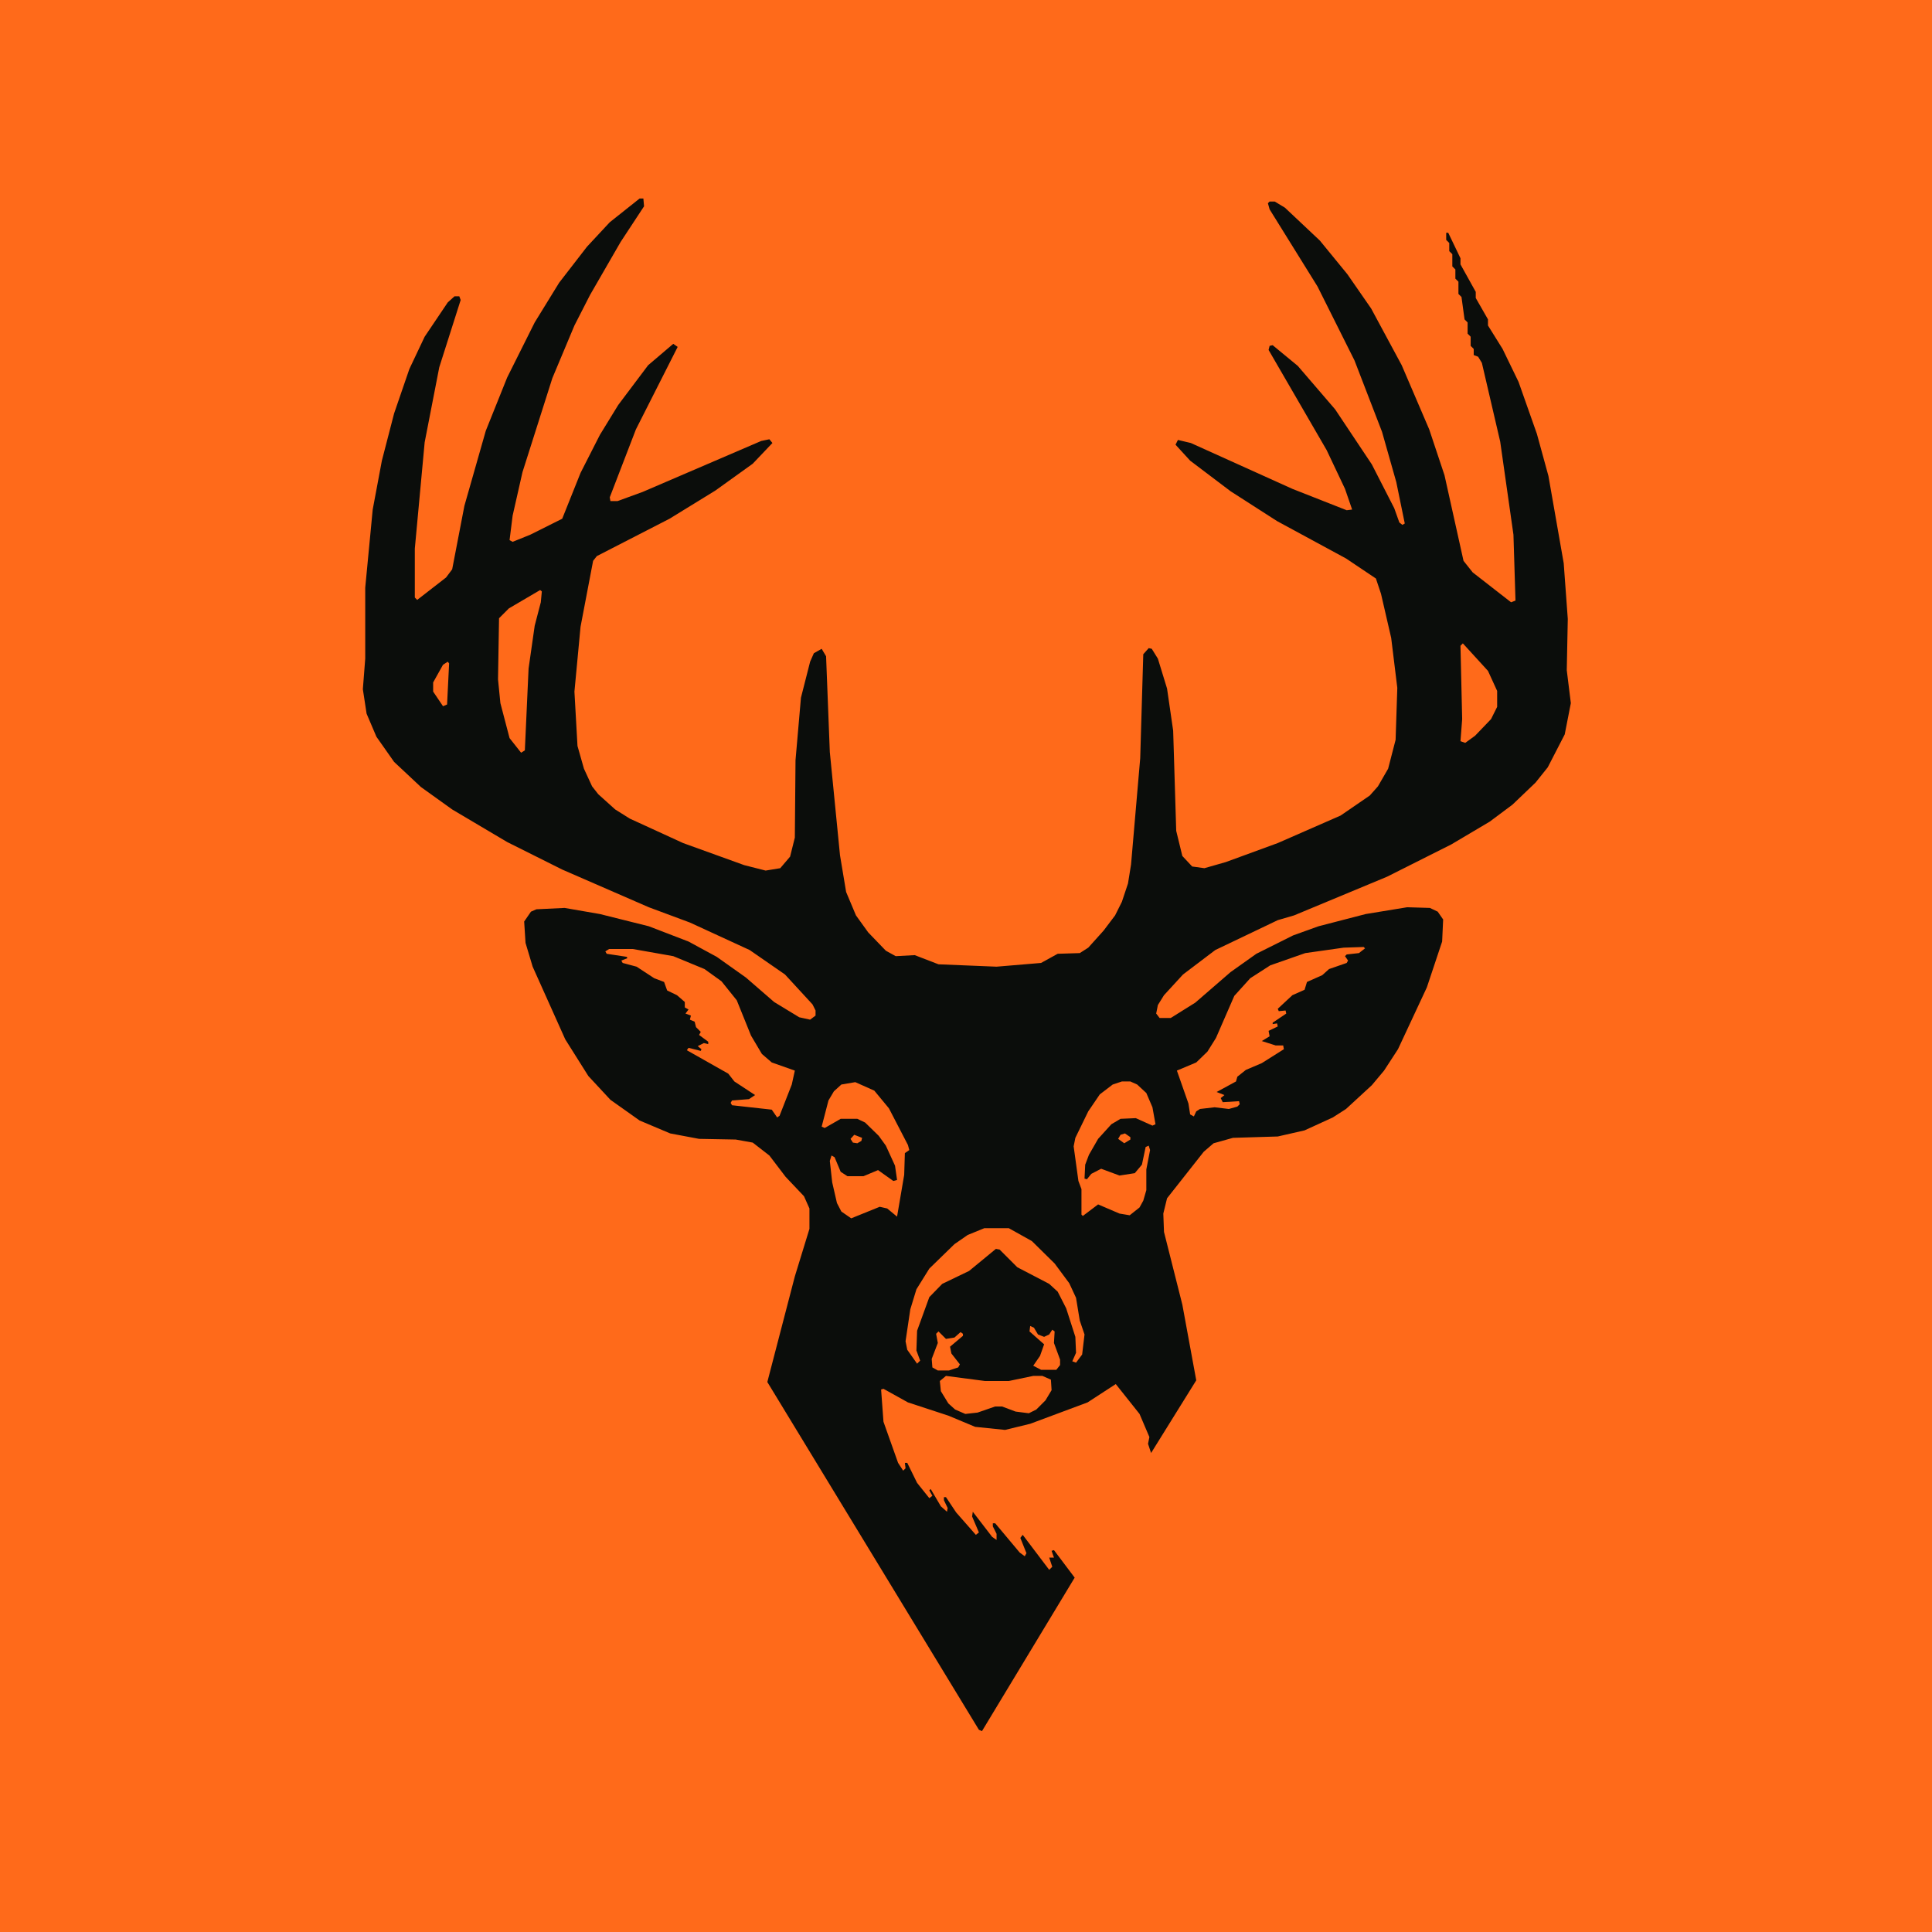
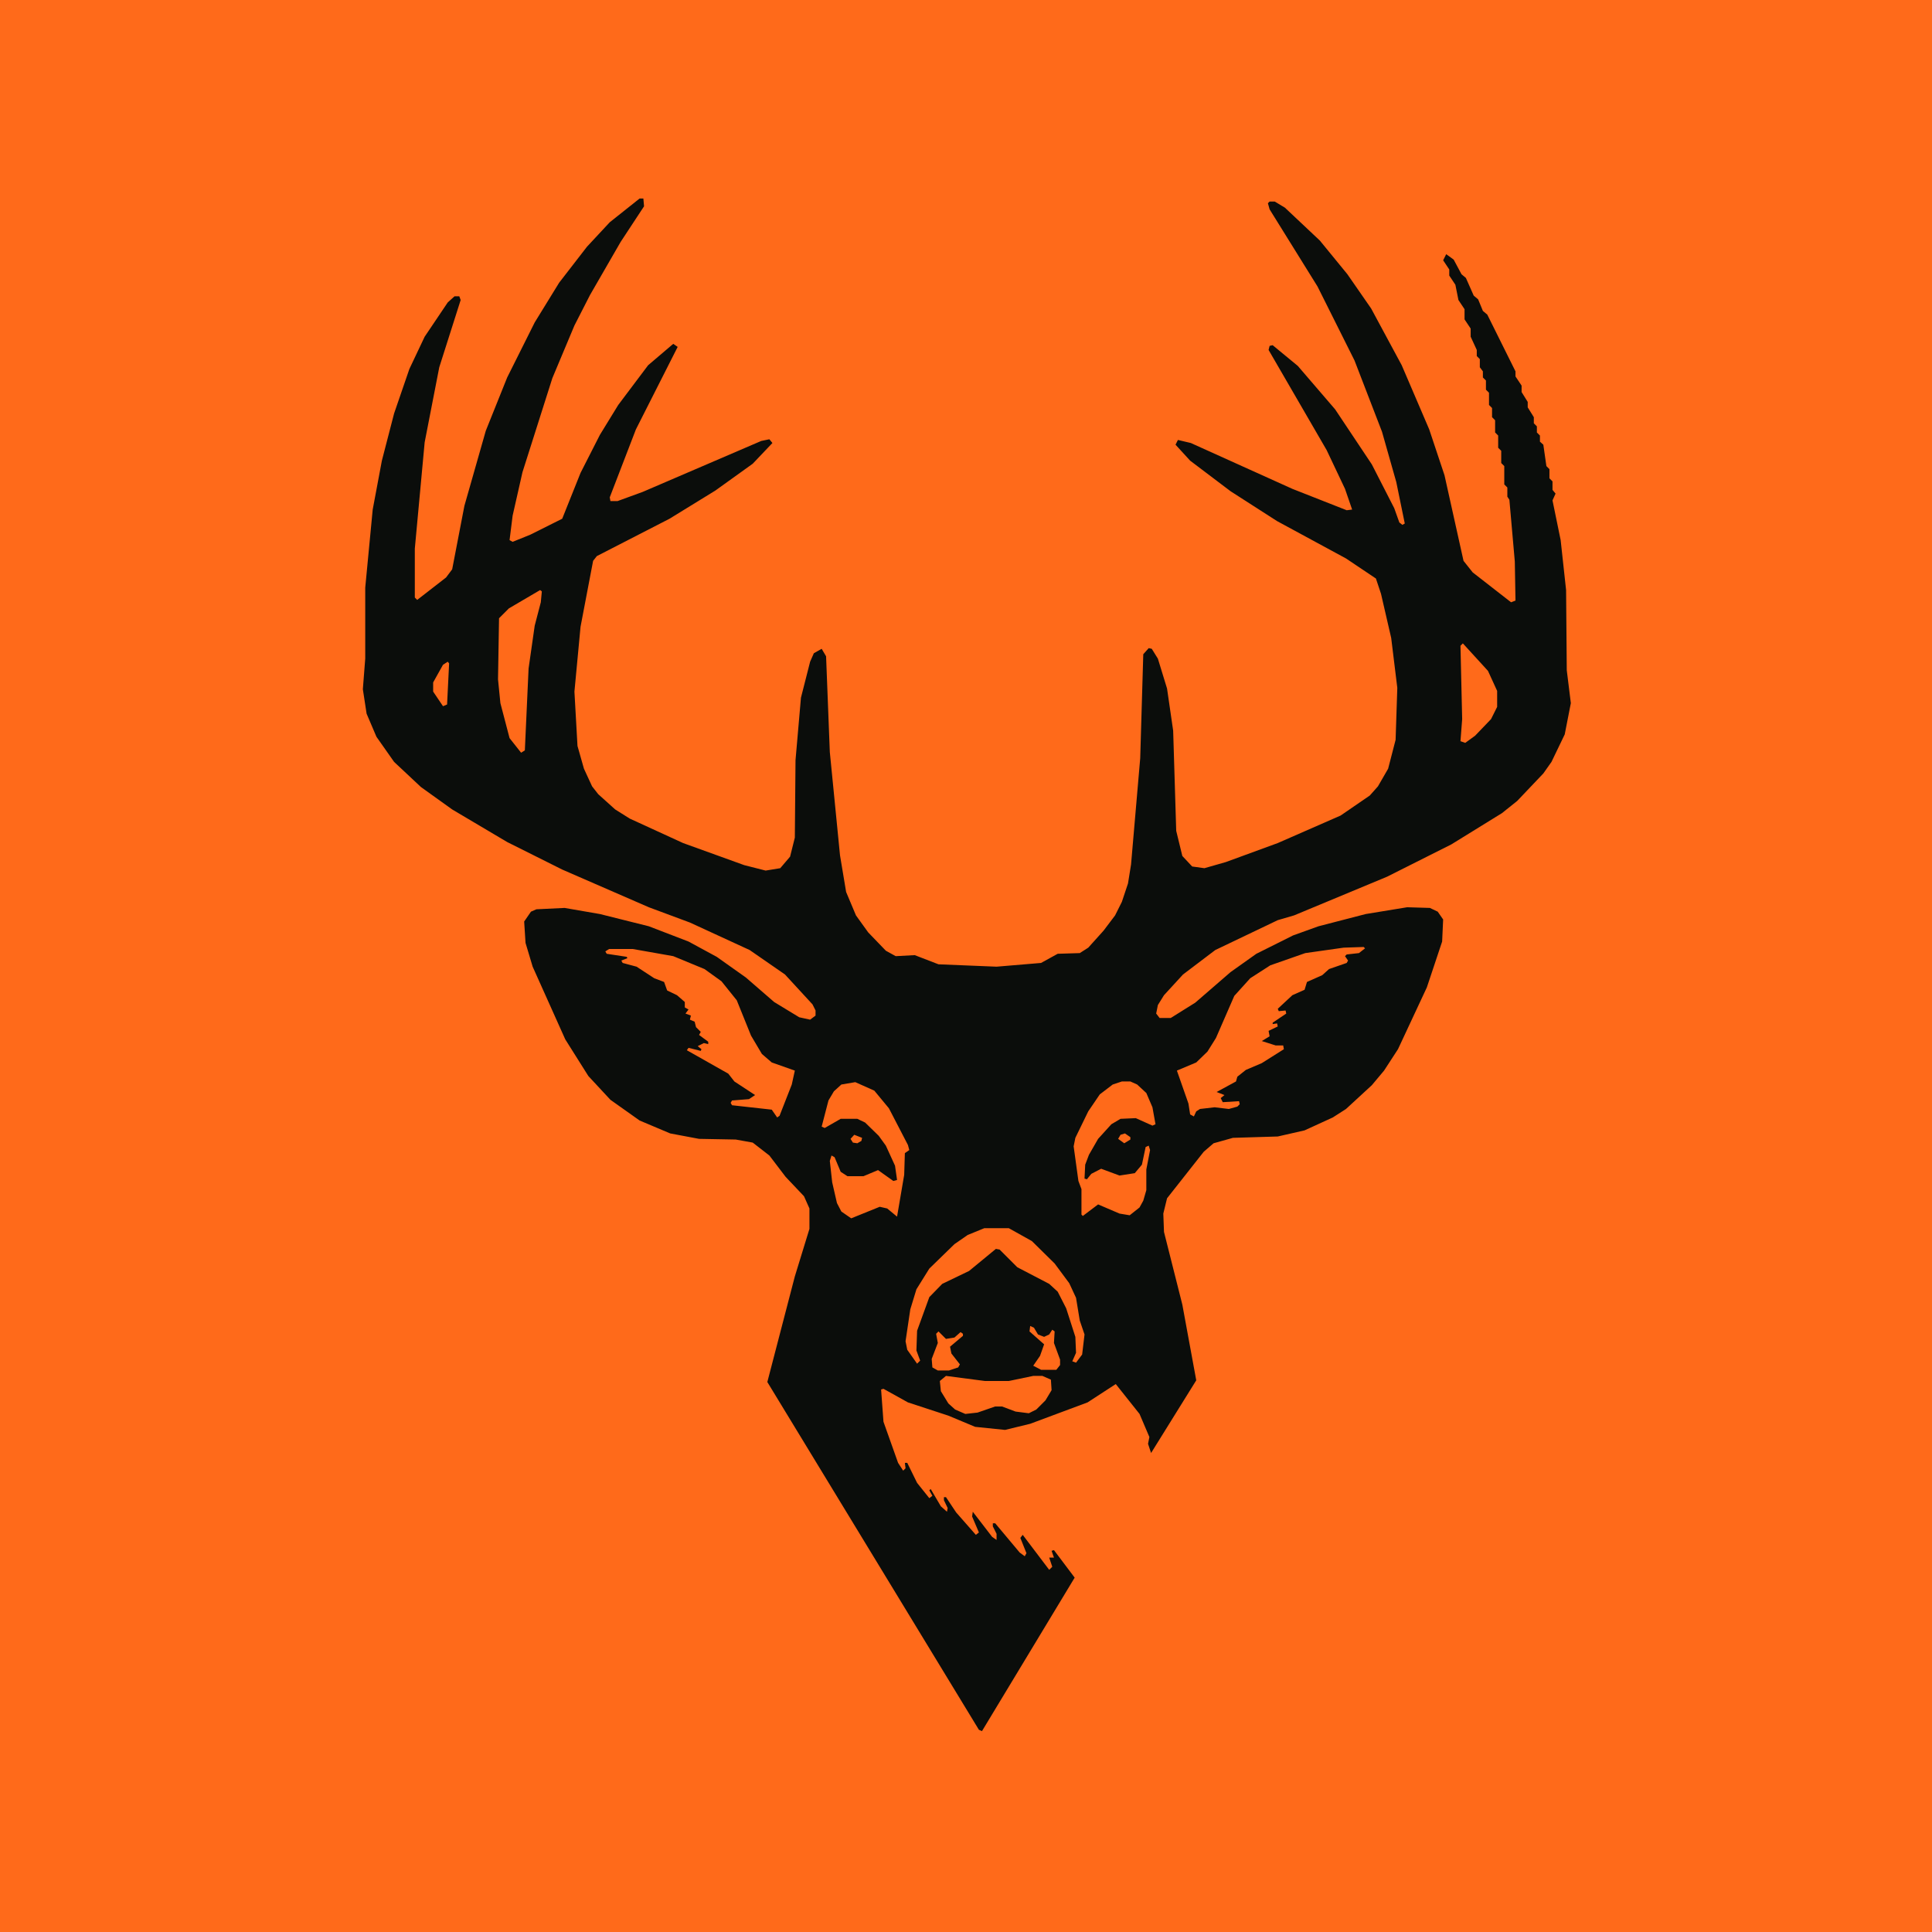
<svg xmlns="http://www.w3.org/2000/svg" viewBox="0 0 512 512">
  <rect width="512" height="512" fill="#FF6A1A" />
  <g transform="translate(256 256) scale(0.9) translate(-256 -256)" fill="#0B0D0B">
-     <path fill-rule="evenodd" d="M159.9 30.0L151.1 37.0L144.4 44.2L136.2 54.8L129.0 66.5L120.9 82.7L114.6 98.4L108.3 120.5L104.7 139.2L102.9 141.6L94.4 148.2L93.7 147.5L93.7 133.1L96.6 101.8L100.9 79.7L107.2 59.9L106.8 58.8L105.4 58.8L103.4 60.6L96.6 70.7L92.1 80.2L87.6 93.3L84.0 107.2L81.3 121.6L79.1 144.6L79.1 165.5L78.4 174.5L79.5 181.7L82.4 188.5L87.6 195.9L95.5 203.3L104.7 209.9L120.9 219.5L137.1 227.6L162.6 238.7L174.7 243.2L192.3 251.3L202.7 258.5L210.8 267.3L211.7 269.1L211.7 270.6L210.1 271.8L206.9 271.1L199.5 266.6L191.2 259.4L182.6 253.3L174.3 248.8L162.6 244.3L148.2 240.7L137.8 238.9L129.5 239.3L127.9 240.0L125.9 242.9L126.3 249.2L128.4 256.2L138.0 277.6L144.8 288.4L151.3 295.4L159.9 301.5L168.9 305.3L177.4 306.9L188.2 307.1L193.2 308.0L198.1 311.8L202.9 318.1L208.3 323.8L209.9 327.4L209.9 333.4L205.6 347.4L197.5 378.5L259.8 480.9L260.7 481.3L288.0 436.1L281.9 428.0L281.2 428.2L281.9 430.2L280.5 430.2L281.4 432.9L280.5 433.8L272.7 423.5L272.0 424.4L273.8 428.9L273.3 429.8L271.8 428.7L264.6 420.1L263.9 420.1L263.9 421.0L265.0 423.2L265.0 425.0L263.7 424.1L258.0 416.7L257.8 418.1L259.8 422.8L258.9 423.5L253.1 416.9L250.1 412.4L249.5 412.4L249.5 413.3L250.6 415.6L250.4 416.7L248.6 415.1L245.6 410.0L245.2 410.4L246.1 412.0L245.2 412.7L241.6 408.2L238.7 402.3L238.0 402.3L238.2 403.9L237.5 404.6L236.0 402.3L231.7 390.2L231.0 380.7L231.7 380.5L238.9 384.5L250.8 388.4L258.7 391.7L267.5 392.6L274.9 390.8L291.8 384.5L300.1 379.1L307.1 387.9L310.0 394.7L309.6 396.7L310.5 399.4L323.8 378.0L319.7 355.7L314.3 334.3L314.1 328.9L315.2 324.4L326.0 310.7L328.9 308.2L334.6 306.6L347.8 306.2L355.7 304.4L364.0 300.6L367.9 298.1L375.5 291.1L379.1 286.8L383.2 280.5L391.7 262.3L396.2 248.8L396.5 242.3L394.9 240.0L392.6 238.9L385.9 238.7L373.7 240.7L359.8 244.3L352.3 247.0L341.5 252.4L333.9 257.8L323.5 266.8L316.3 271.3L313.0 271.3L312.0 270.0L312.5 267.5L314.3 264.6L319.9 258.5L329.4 251.3L347.8 242.5L352.6 241.1L380.0 229.7L398.9 220.2L410.2 213.5L416.9 208.5L423.7 202.0L427.3 197.5L432.3 187.8L434.1 178.6L432.9 168.9L433.2 153.8L432.0 137.4L427.5 111.7L424.1 99.3L418.7 84.0L414.0 74.3L409.7 67.4L409.7 65.6L406.1 59.3L406.1 57.5L401.6 49.4L401.6 47.6L398.0 40.1L397.4 40.1L397.4 42.2L398.3 43.1L398.3 45.5L399.2 46.4L399.2 50.0L400.1 50.9L400.1 53.6L401.0 54.5L401.0 58.1L401.9 59.0L402.8 65.6L403.7 66.5L403.7 69.8L404.6 70.7L404.6 73.4L405.5 74.3L405.5 76.1L406.8 76.6L407.9 78.4L413.3 101.6L417.2 129.0L417.8 148.4L416.5 148.9L405.2 140.1L402.5 136.7L396.9 111.5L392.4 98.0L384.3 79.1L375.3 62.4L368.3 52.3L360.2 42.4L349.9 32.7L346.9 30.9L345.4 30.9L344.9 31.4L345.4 33.2L359.5 55.9L370.4 77.7L378.5 98.7L382.7 113.5L385.2 125.7L384.5 126.1L383.6 125.4L382.1 121.2L375.5 108.3L364.7 92.1L353.7 79.3L346.3 73.2L345.4 73.4L345.1 74.6L362.2 104.1L367.6 115.5L369.7 121.6L368.1 121.8L352.1 115.5L322.2 102.0L318.4 101.1L317.7 102.5L322.0 107.2L333.9 116.2L347.6 125.0L367.9 136.0L376.7 141.9L378.2 146.4L381.2 159.4L383.0 174.1L382.5 189.4L380.3 197.9L377.3 203.1L374.9 205.8L366.3 211.7L347.8 219.8L332.5 225.4L326.2 227.2L322.6 226.7L319.7 223.6L317.9 216.2L317.0 186.7L315.2 174.3L312.5 165.5L310.7 162.6L309.8 162.4L308.2 164.2L307.3 194.8L304.6 226.1L303.7 231.7L301.9 237.1L299.9 241.1L296.5 245.6L292.0 250.6L289.5 252.2L283.0 252.4L278.1 255.1L265.0 256.2L247.9 255.5L240.9 252.8L235.3 253.1L232.4 251.5L227.2 246.1L223.6 241.1L220.7 234.2L218.9 223.4L215.9 193.0L214.8 164.8L213.5 162.6L211.2 163.9L210.1 166.4L207.4 177.0L205.8 195.4L205.6 218.2L204.2 223.8L201.3 227.2L197.0 227.9L190.7 226.3L172.7 219.8L157.0 212.6L152.7 209.9L147.7 205.4L145.9 203.1L143.5 197.9L141.6 191.2L140.7 175.2L142.5 156.1L146.2 136.7L147.3 135.3L168.7 124.3L182.2 116.0L193.2 108.1L199.0 102.0L198.1 100.9L195.7 101.4L160.8 116.4L153.4 119.1L151.3 119.1L151.1 118.0L158.8 98.0L171.1 73.7L169.8 72.8L162.4 79.1L153.6 90.8L148.2 99.6L142.5 110.8L137.1 124.3L127.7 129.0L122.5 131.1L121.6 130.6L122.5 123.4L125.4 110.6L134.2 82.9L140.7 67.4L145.3 58.4L154.3 42.8L161.2 32.3L161.0 30.0ZM248.3 378.2L250.1 376.7L261.6 378.2L268.6 378.2L275.8 376.7L278.5 376.7L281.0 377.8L281.2 380.9L279.4 383.9L276.7 386.6L274.5 387.7L270.6 387.2L266.6 385.7L264.6 385.7L259.4 387.5L255.8 387.9L252.8 386.6L250.8 384.8L248.6 381.2ZM247.9 363.6L250.1 365.8L252.6 365.4L254.4 363.8L255.1 364.3L255.1 364.9L251.3 368.1L251.7 370.1L254.2 373.3L253.7 374.2L251.0 375.1L247.7 375.1L246.1 374.2L245.9 371.7L247.7 367.0L247.2 364.3ZM274.9 362.0L276.0 362.5L277.2 364.5L279.0 365.2L280.5 364.5L281.4 363.1L282.1 363.6L281.9 367.0L283.7 371.9L283.7 373.5L282.6 374.9L278.1 374.9L275.8 373.7L277.8 370.8L279.0 367.4L274.7 363.6ZM241.4 351.2L245.2 345.1L252.6 337.9L256.5 335.2L261.4 333.2L268.6 333.2L275.4 337.0L282.1 343.6L286.4 349.4L288.4 353.7L289.5 360.4L290.9 364.5L290.2 370.4L288.4 372.8L287.3 372.4L288.4 369.9L288.2 365.2L285.5 356.8L283.0 351.9L280.5 349.6L271.1 344.7L265.9 339.5L264.8 339.3L256.9 345.8L249.0 349.6L245.2 353.5L241.6 363.4L241.4 369.2L242.5 372.2L241.6 373.1L238.7 369.0L238.2 366.5L239.6 357.1ZM222.0 306.9L223.1 305.7L225.4 306.6L225.2 307.5L224.0 308.2L222.7 308.0ZM301.5 305.7L302.8 305.3L304.4 306.4L304.4 307.1L302.6 308.2L300.8 306.9ZM219.3 290.9L223.4 290.2L229.0 292.7L233.3 297.9L238.9 308.7L239.3 310.2L238.0 311.1L237.8 317.5L235.7 329.8L232.8 327.4L230.6 326.9L222.2 330.3L219.3 328.3L218.0 325.8L216.6 319.7L215.9 313.4L216.4 311.8L217.3 312.3L219.1 316.6L221.1 317.9L225.8 317.9L230.1 316.1L234.6 319.3L235.7 319.0L235.1 314.8L232.4 308.9L230.3 306.0L226.3 302.1L224.0 301.0L219.1 301.0L214.4 303.7L213.5 303.3L215.5 295.6L217.1 292.9ZM304.4 290.0L306.4 290.9L309.1 293.4L310.9 297.6L311.8 302.6L310.9 303.0L306.0 300.8L301.5 301.0L298.8 302.6L294.9 306.9L292.2 311.6L291.1 314.5L290.9 318.6L291.6 318.8L292.9 317.2L295.8 315.7L301.2 317.7L305.7 317.0L307.8 314.5L308.9 309.3L309.8 308.9L310.2 310.2L309.1 315.9L309.1 322.0L308.2 325.1L307.1 327.1L304.2 329.4L301.2 328.9L294.9 326.2L290.4 329.6L290.0 329.2L290.0 321.7L289.1 319.3L287.7 309.1L288.2 306.6L292.0 298.8L295.4 293.8L299.2 290.9L301.9 290.0ZM149.8 251.7L150.9 251.0L157.9 251.0L169.8 253.1L179.0 256.9L184.0 260.5L188.5 266.1L192.7 276.5L195.9 281.9L198.8 284.4L205.6 286.8L204.7 290.9L201.1 300.1L200.4 300.6L198.8 298.3L187.1 297.0L186.7 296.3L187.1 295.6L192.1 295.2L193.9 294.0L187.8 290.0L186.0 287.7L173.8 280.8L174.3 280.1L177.9 281.0L178.1 280.5L177.0 279.6L178.8 278.7L180.1 279.0L180.1 278.3L177.4 276.3L177.9 275.4L176.5 274.0L176.1 272.4L174.7 271.8L175.0 270.6L173.4 270.0L174.3 268.8L173.2 268.2L173.2 266.6L170.9 264.6L168.0 263.2L167.1 260.7L164.2 259.6L159.0 256.2L154.9 255.1L154.5 254.4L156.3 253.7L156.1 253.3L150.2 252.4ZM373.5 250.8L371.7 252.2L368.1 252.6L367.6 253.1L368.5 254.4L368.1 255.1L362.9 256.9L360.9 258.7L356.4 260.7L355.7 263.0L352.1 264.6L347.8 268.6L348.1 269.3L350.1 269.1L350.3 270.0L346.3 272.7L346.3 273.1L347.6 272.9L347.8 273.8L345.1 275.1L345.4 276.7L343.1 278.1L347.2 279.4L349.4 279.4L349.6 280.5L343.1 284.6L338.4 286.6L335.9 288.6L335.5 290.0L329.8 293.1L332.1 294.0L331.0 294.9L331.6 296.1L336.4 295.8L336.6 296.7L335.9 297.4L333.4 298.1L329.2 297.6L324.9 298.1L323.8 298.8L323.1 300.3L322.0 299.7L321.5 296.5L318.1 286.8L323.8 284.4L327.1 281.2L329.6 277.2L335.0 264.8L339.7 259.6L345.6 255.8L355.9 252.2L367.2 250.6L373.1 250.4ZM103.4 166.4L103.8 166.9L103.2 179.0L102.0 179.5L99.1 175.2L99.1 172.5L102.0 167.3ZM402.3 161.0L409.7 169.1L412.4 175.0L412.4 179.7L410.6 183.3L405.9 188.2L403.0 190.3L401.6 189.8L402.1 183.3L401.6 161.7ZM130.6 145.3L131.1 145.7L130.8 148.9L129.0 155.8L127.2 168.4L126.1 192.5L125.0 193.2L121.6 188.9L118.9 178.6L118.2 171.6L118.5 153.6L121.4 150.7Z" />
+     <path fill-rule="evenodd" d="M159.9 30.0L151.1 37.0L144.4 44.2L136.2 54.8L129.0 66.5L120.9 82.7L114.6 98.4L108.3 120.5L104.7 139.2L102.9 141.6L94.4 148.2L93.7 147.5L93.7 133.1L96.6 101.8L100.9 79.7L107.2 59.9L106.8 58.8L105.4 58.8L103.4 60.6L96.6 70.7L92.1 80.2L87.6 93.3L84.0 107.2L81.3 121.6L79.1 144.6L79.1 165.5L78.4 174.5L79.5 181.7L82.4 188.5L87.6 195.9L95.5 203.3L104.7 209.9L120.9 219.5L137.1 227.6L162.6 238.7L174.7 243.2L192.3 251.3L202.7 258.5L210.8 267.3L211.7 269.1L211.7 270.6L210.1 271.8L206.9 271.1L199.5 266.6L191.2 259.4L182.6 253.3L174.3 248.8L162.6 244.3L148.2 240.7L137.8 238.9L129.5 239.3L127.9 240.0L125.9 242.9L126.3 249.2L128.4 256.2L138.0 277.6L144.8 288.4L151.3 295.4L159.9 301.5L168.9 305.3L177.4 306.9L188.2 307.1L193.2 308.0L198.1 311.8L202.9 318.1L208.3 323.8L209.9 327.4L209.9 333.4L205.6 347.4L197.5 378.5L259.8 480.9L260.7 481.3L288.0 436.1L281.9 428.0L281.2 428.2L281.9 430.2L280.5 430.2L281.4 432.9L280.5 433.8L272.7 423.5L272.0 424.4L273.8 428.9L273.3 429.8L271.8 428.7L264.6 420.1L263.9 420.1L263.9 421.0L265.0 423.2L265.0 425.0L263.7 424.1L258.0 416.7L257.8 418.1L259.8 422.8L258.9 423.5L253.1 416.9L250.1 412.4L249.5 412.4L249.5 413.3L250.6 415.6L250.4 416.7L248.6 415.1L245.6 410.0L245.2 410.4L246.1 412.0L245.2 412.7L241.6 408.2L238.7 402.3L238.0 402.3L238.2 403.9L237.5 404.6L236.0 402.3L231.7 390.2L231.0 380.7L231.7 380.5L238.9 384.5L250.8 388.4L258.7 391.7L267.5 392.6L274.9 390.8L291.8 384.5L300.1 379.1L307.1 387.9L310.0 394.7L309.6 396.7L310.5 399.4L323.8 378.0L319.7 355.7L314.3 334.3L314.1 328.9L315.2 324.4L326.0 310.7L328.9 308.2L334.6 306.6L347.8 306.2L355.7 304.4L364.0 300.6L367.9 298.1L375.5 291.1L379.1 286.8L383.2 280.5L391.7 262.3L396.2 248.8L396.5 242.3L394.9 240.0L392.6 238.9L385.9 238.7L373.7 240.7L359.8 244.3L352.3 247.0L341.5 252.4L333.9 257.8L323.5 266.8L316.3 271.3L313.0 271.3L312.0 270.0L312.5 267.5L314.3 264.6L319.9 258.5L329.4 251.3L347.8 242.5L352.6 241.1L380.0 229.7L398.9 220.2L413.8 211.0L418.3 207.4L426.0 199.3L428.4 195.9L432.3 187.8L434.1 178.6L432.9 168.9L432.7 145.3L431.1 130.6L428.7 118.9L429.6 116.9L428.7 115.8L428.7 113.3L427.8 112.4L427.8 109.7L426.9 108.8L426.0 102.5L425.0 101.6L425.0 99.8L424.1 98.9L424.1 97.1L423.2 96.2L423.2 94.4L421.4 91.5L421.4 89.9L419.6 87.0L419.6 85.1L417.8 82.4L417.8 80.9L409.5 64.2L408.2 63.1L406.8 59.7L405.5 58.6L403.2 53.4L401.9 52.3L399.6 48.0L397.4 46.4L396.5 48.2L398.3 50.9L398.3 52.7L400.1 55.4L401.0 59.9L402.8 62.6L402.8 65.6L404.6 68.3L404.6 70.7L406.4 74.6L406.4 76.4L407.3 77.3L407.3 79.7L408.2 80.9L408.2 82.7L409.1 83.6L409.1 86.3L410.0 87.2L410.0 90.8L410.9 91.7L410.9 94.4L411.8 95.3L411.8 98.9L412.7 99.8L412.7 103.4L413.6 104.3L413.6 107.9L414.5 108.8L414.5 114.2L415.4 115.1L415.4 117.8L416.0 118.7L417.6 136.9L417.8 148.4L416.5 148.9L405.2 140.1L402.5 136.7L396.9 111.5L392.4 98.0L384.3 79.1L375.3 62.4L368.3 52.3L360.2 42.4L349.9 32.7L346.9 30.9L345.4 30.9L344.9 31.4L345.4 33.2L359.5 55.9L370.4 77.7L378.5 98.7L382.7 113.5L385.2 125.7L384.5 126.1L383.6 125.4L382.1 121.2L375.5 108.3L364.7 92.1L353.7 79.3L346.3 73.2L345.4 73.4L345.1 74.6L362.2 104.1L367.6 115.5L369.7 121.6L368.1 121.8L352.1 115.5L322.2 102.0L318.4 101.1L317.7 102.5L322.0 107.2L333.9 116.2L347.6 125.0L367.9 136.0L376.7 141.9L378.2 146.4L381.2 159.4L383.0 174.1L382.5 189.4L380.3 197.9L377.3 203.1L374.9 205.8L366.3 211.7L347.8 219.8L332.5 225.4L326.2 227.2L322.6 226.7L319.7 223.6L317.9 216.2L317.0 186.7L315.2 174.3L312.5 165.5L310.7 162.6L309.8 162.4L308.2 164.2L307.3 194.8L304.6 226.1L303.7 231.7L301.9 237.1L299.9 241.1L296.5 245.6L292.0 250.6L289.5 252.2L283.0 252.4L278.1 255.1L265.0 256.2L247.9 255.5L240.9 252.8L235.3 253.1L232.4 251.5L227.2 246.1L223.6 241.1L220.7 234.2L218.9 223.4L215.9 193.0L214.8 164.8L213.5 162.6L211.2 163.9L210.1 166.4L207.4 177.0L205.8 195.4L205.6 218.2L204.2 223.8L201.3 227.2L197.0 227.9L190.7 226.3L172.7 219.8L157.0 212.6L152.7 209.9L147.7 205.4L145.9 203.1L143.5 197.9L141.6 191.2L140.7 175.2L142.5 156.1L146.2 136.7L147.3 135.3L168.7 124.3L182.2 116.0L193.2 108.1L199.0 102.0L198.1 100.9L195.7 101.4L160.8 116.4L153.4 119.1L151.3 119.1L151.1 118.0L158.8 98.0L171.1 73.7L169.8 72.8L162.4 79.1L153.6 90.8L148.2 99.6L142.5 110.8L137.1 124.3L127.7 129.0L122.5 131.1L121.6 130.6L122.5 123.4L125.4 110.6L134.2 82.9L140.7 67.4L145.3 58.4L154.3 42.8L161.2 32.3L161.0 30.0ZM248.3 378.2L250.1 376.7L261.6 378.2L268.6 378.2L275.8 376.7L278.5 376.7L281.0 377.8L281.2 380.9L279.4 383.9L276.7 386.6L274.5 387.7L270.6 387.2L266.6 385.7L264.6 385.7L259.4 387.5L255.8 387.9L252.8 386.6L250.8 384.8L248.6 381.2ZM247.9 363.6L250.1 365.8L252.6 365.4L254.4 363.8L255.1 364.3L255.1 364.9L251.3 368.1L251.7 370.1L254.2 373.3L253.7 374.2L251.0 375.1L247.7 375.1L246.1 374.2L245.9 371.7L247.7 367.0L247.2 364.3ZM274.9 362.0L276.0 362.5L277.2 364.5L279.0 365.2L280.5 364.5L281.4 363.1L282.1 363.6L281.9 367.0L283.7 371.9L283.7 373.5L282.6 374.9L278.1 374.9L275.8 373.7L277.8 370.8L279.0 367.4L274.7 363.6ZM241.4 351.2L245.2 345.1L252.6 337.9L256.5 335.2L261.4 333.2L268.6 333.2L275.4 337.0L282.1 343.6L286.4 349.4L288.4 353.7L289.5 360.4L290.9 364.5L290.2 370.4L288.4 372.8L287.3 372.4L288.4 369.9L288.2 365.2L285.5 356.8L283.0 351.9L280.5 349.6L271.1 344.7L265.9 339.5L264.8 339.3L256.9 345.8L249.0 349.6L245.2 353.5L241.6 363.4L241.4 369.2L242.5 372.2L241.6 373.1L238.7 369.0L238.2 366.5L239.6 357.1ZM222.0 306.9L223.1 305.7L225.4 306.6L225.2 307.5L224.0 308.2L222.7 308.0ZM301.5 305.7L302.8 305.3L304.4 306.4L304.4 307.1L302.6 308.2L300.8 306.9ZM219.3 290.9L223.4 290.2L229.0 292.7L233.3 297.9L238.9 308.7L239.3 310.2L238.0 311.1L237.8 317.5L235.7 329.8L232.8 327.4L230.6 326.9L222.2 330.3L219.3 328.3L218.0 325.8L216.6 319.7L215.9 313.4L216.4 311.8L217.3 312.3L219.1 316.6L221.1 317.9L225.8 317.9L230.1 316.1L234.6 319.3L235.7 319.0L235.1 314.8L232.4 308.9L230.3 306.0L226.3 302.1L224.0 301.0L219.1 301.0L214.4 303.7L213.5 303.3L215.5 295.6L217.1 292.9ZM304.4 290.0L306.4 290.9L309.1 293.4L310.9 297.6L311.8 302.6L310.9 303.0L306.0 300.8L301.5 301.0L298.8 302.6L294.9 306.9L292.2 311.6L291.1 314.5L290.9 318.6L291.6 318.8L292.9 317.2L295.8 315.7L301.2 317.7L305.7 317.0L307.8 314.5L308.9 309.3L309.8 308.9L310.2 310.2L309.1 315.9L309.1 322.0L308.2 325.1L307.1 327.1L304.2 329.4L301.2 328.9L294.9 326.2L290.4 329.6L290.0 329.2L290.0 321.7L289.1 319.3L287.7 309.1L288.2 306.6L292.0 298.8L295.4 293.8L299.2 290.9L301.9 290.0ZM149.8 251.7L150.9 251.0L157.9 251.0L169.8 253.1L179.0 256.9L184.0 260.5L188.5 266.1L192.7 276.5L195.9 281.9L198.8 284.4L205.6 286.8L204.7 290.9L201.1 300.1L200.4 300.6L198.8 298.3L187.1 297.0L186.7 296.3L187.1 295.6L192.1 295.2L193.9 294.0L187.8 290.0L186.0 287.7L173.8 280.8L174.3 280.1L177.9 281.0L178.1 280.5L177.0 279.6L178.8 278.7L180.1 279.0L180.1 278.3L177.4 276.3L177.9 275.4L176.5 274.0L176.1 272.4L174.7 271.8L175.0 270.6L173.4 270.0L174.3 268.8L173.2 268.2L173.2 266.6L170.9 264.6L168.0 263.2L167.1 260.7L164.2 259.6L159.0 256.2L154.9 255.1L154.5 254.4L156.3 253.7L156.1 253.3L150.2 252.4ZM373.5 250.8L371.7 252.2L368.1 252.6L367.6 253.1L368.5 254.4L368.1 255.1L362.9 256.9L360.9 258.7L356.4 260.7L355.7 263.0L352.1 264.6L347.8 268.6L348.1 269.3L350.1 269.1L350.3 270.0L346.3 272.7L346.3 273.1L347.6 272.9L347.8 273.8L345.1 275.1L345.4 276.7L343.1 278.1L347.2 279.4L349.4 279.4L349.6 280.5L343.1 284.6L338.4 286.6L335.9 288.6L335.5 290.0L329.8 293.1L332.1 294.0L331.0 294.9L331.6 296.1L336.4 295.8L336.6 296.7L335.9 297.4L333.4 298.1L329.2 297.6L324.9 298.1L323.8 298.8L323.1 300.3L322.0 299.7L321.5 296.5L318.1 286.8L323.8 284.4L327.1 281.2L329.6 277.2L335.0 264.8L339.7 259.6L345.6 255.8L355.9 252.2L367.2 250.6L373.1 250.4ZM103.4 166.4L103.8 166.9L103.2 179.0L102.0 179.5L99.1 175.2L99.1 172.5L102.0 167.3ZM402.3 161.0L409.7 169.1L412.4 175.0L412.4 179.7L410.6 183.3L405.9 188.2L403.0 190.3L401.6 189.8L402.1 183.3L401.6 161.7ZM130.6 145.3L131.1 145.7L130.8 148.9L129.0 155.8L127.2 168.4L126.1 192.5L125.0 193.2L121.6 188.9L118.9 178.6L118.2 171.6L118.5 153.6L121.4 150.7Z" />
  </g>
</svg>
